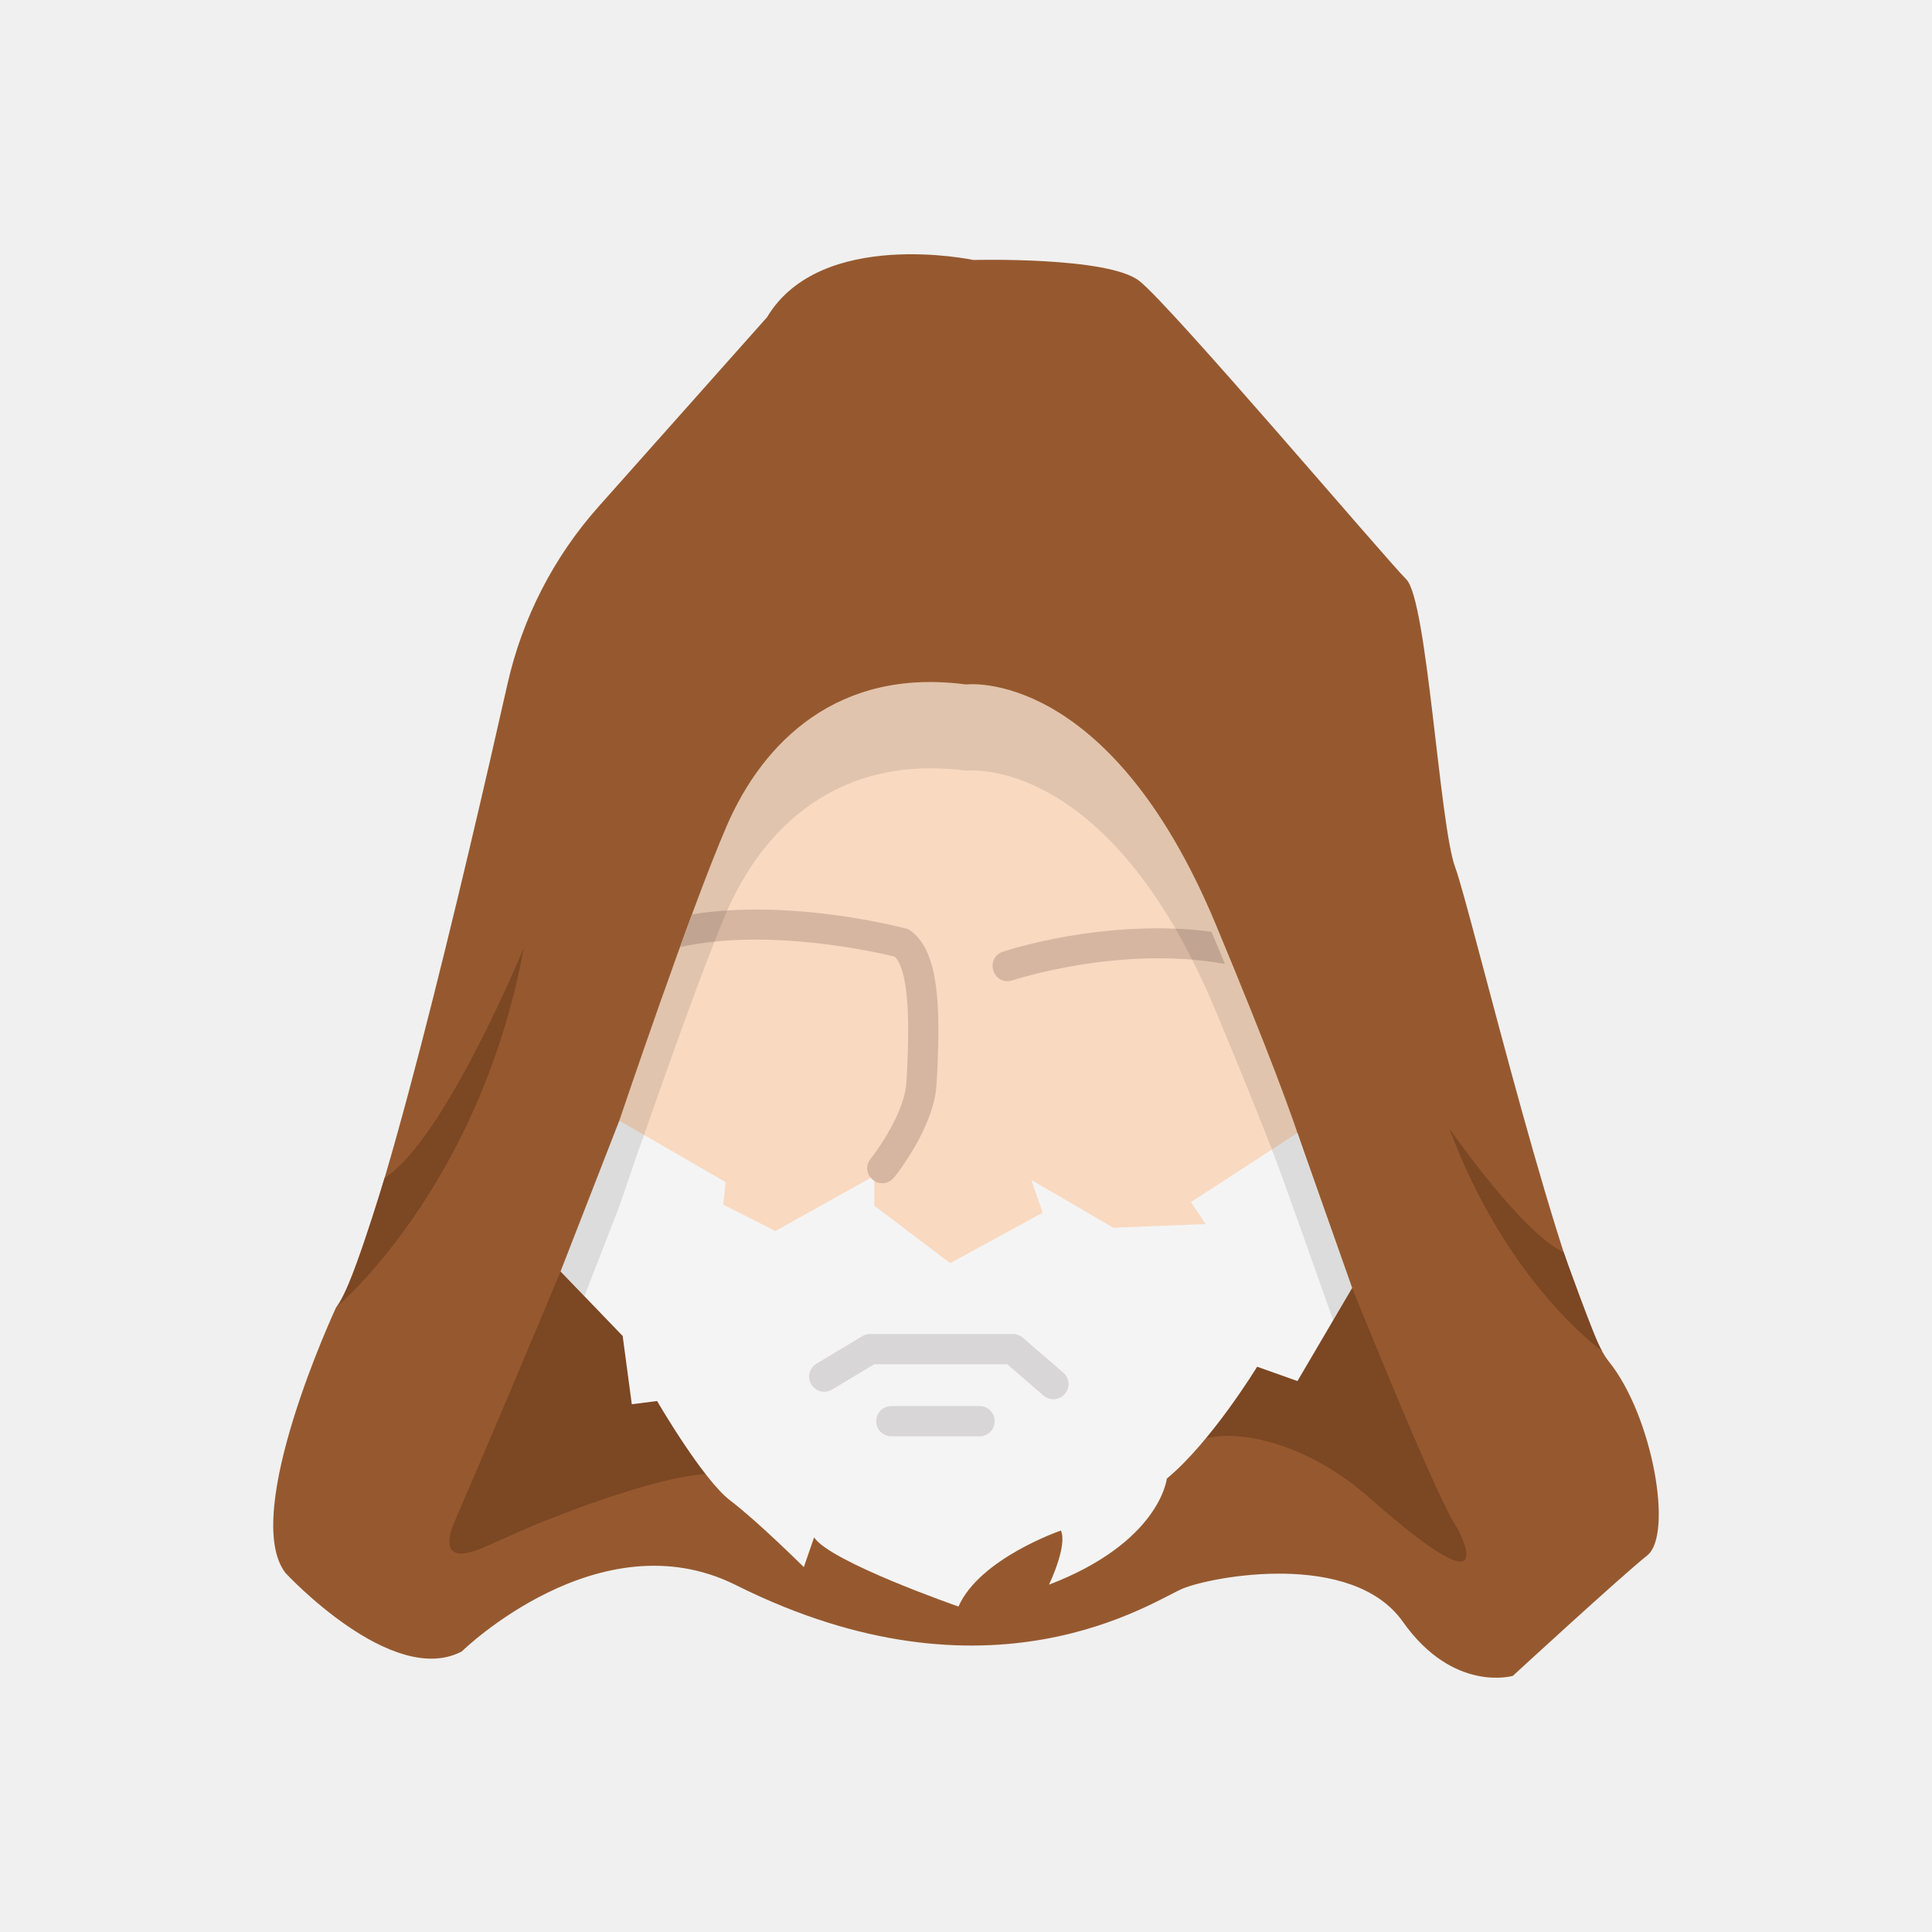
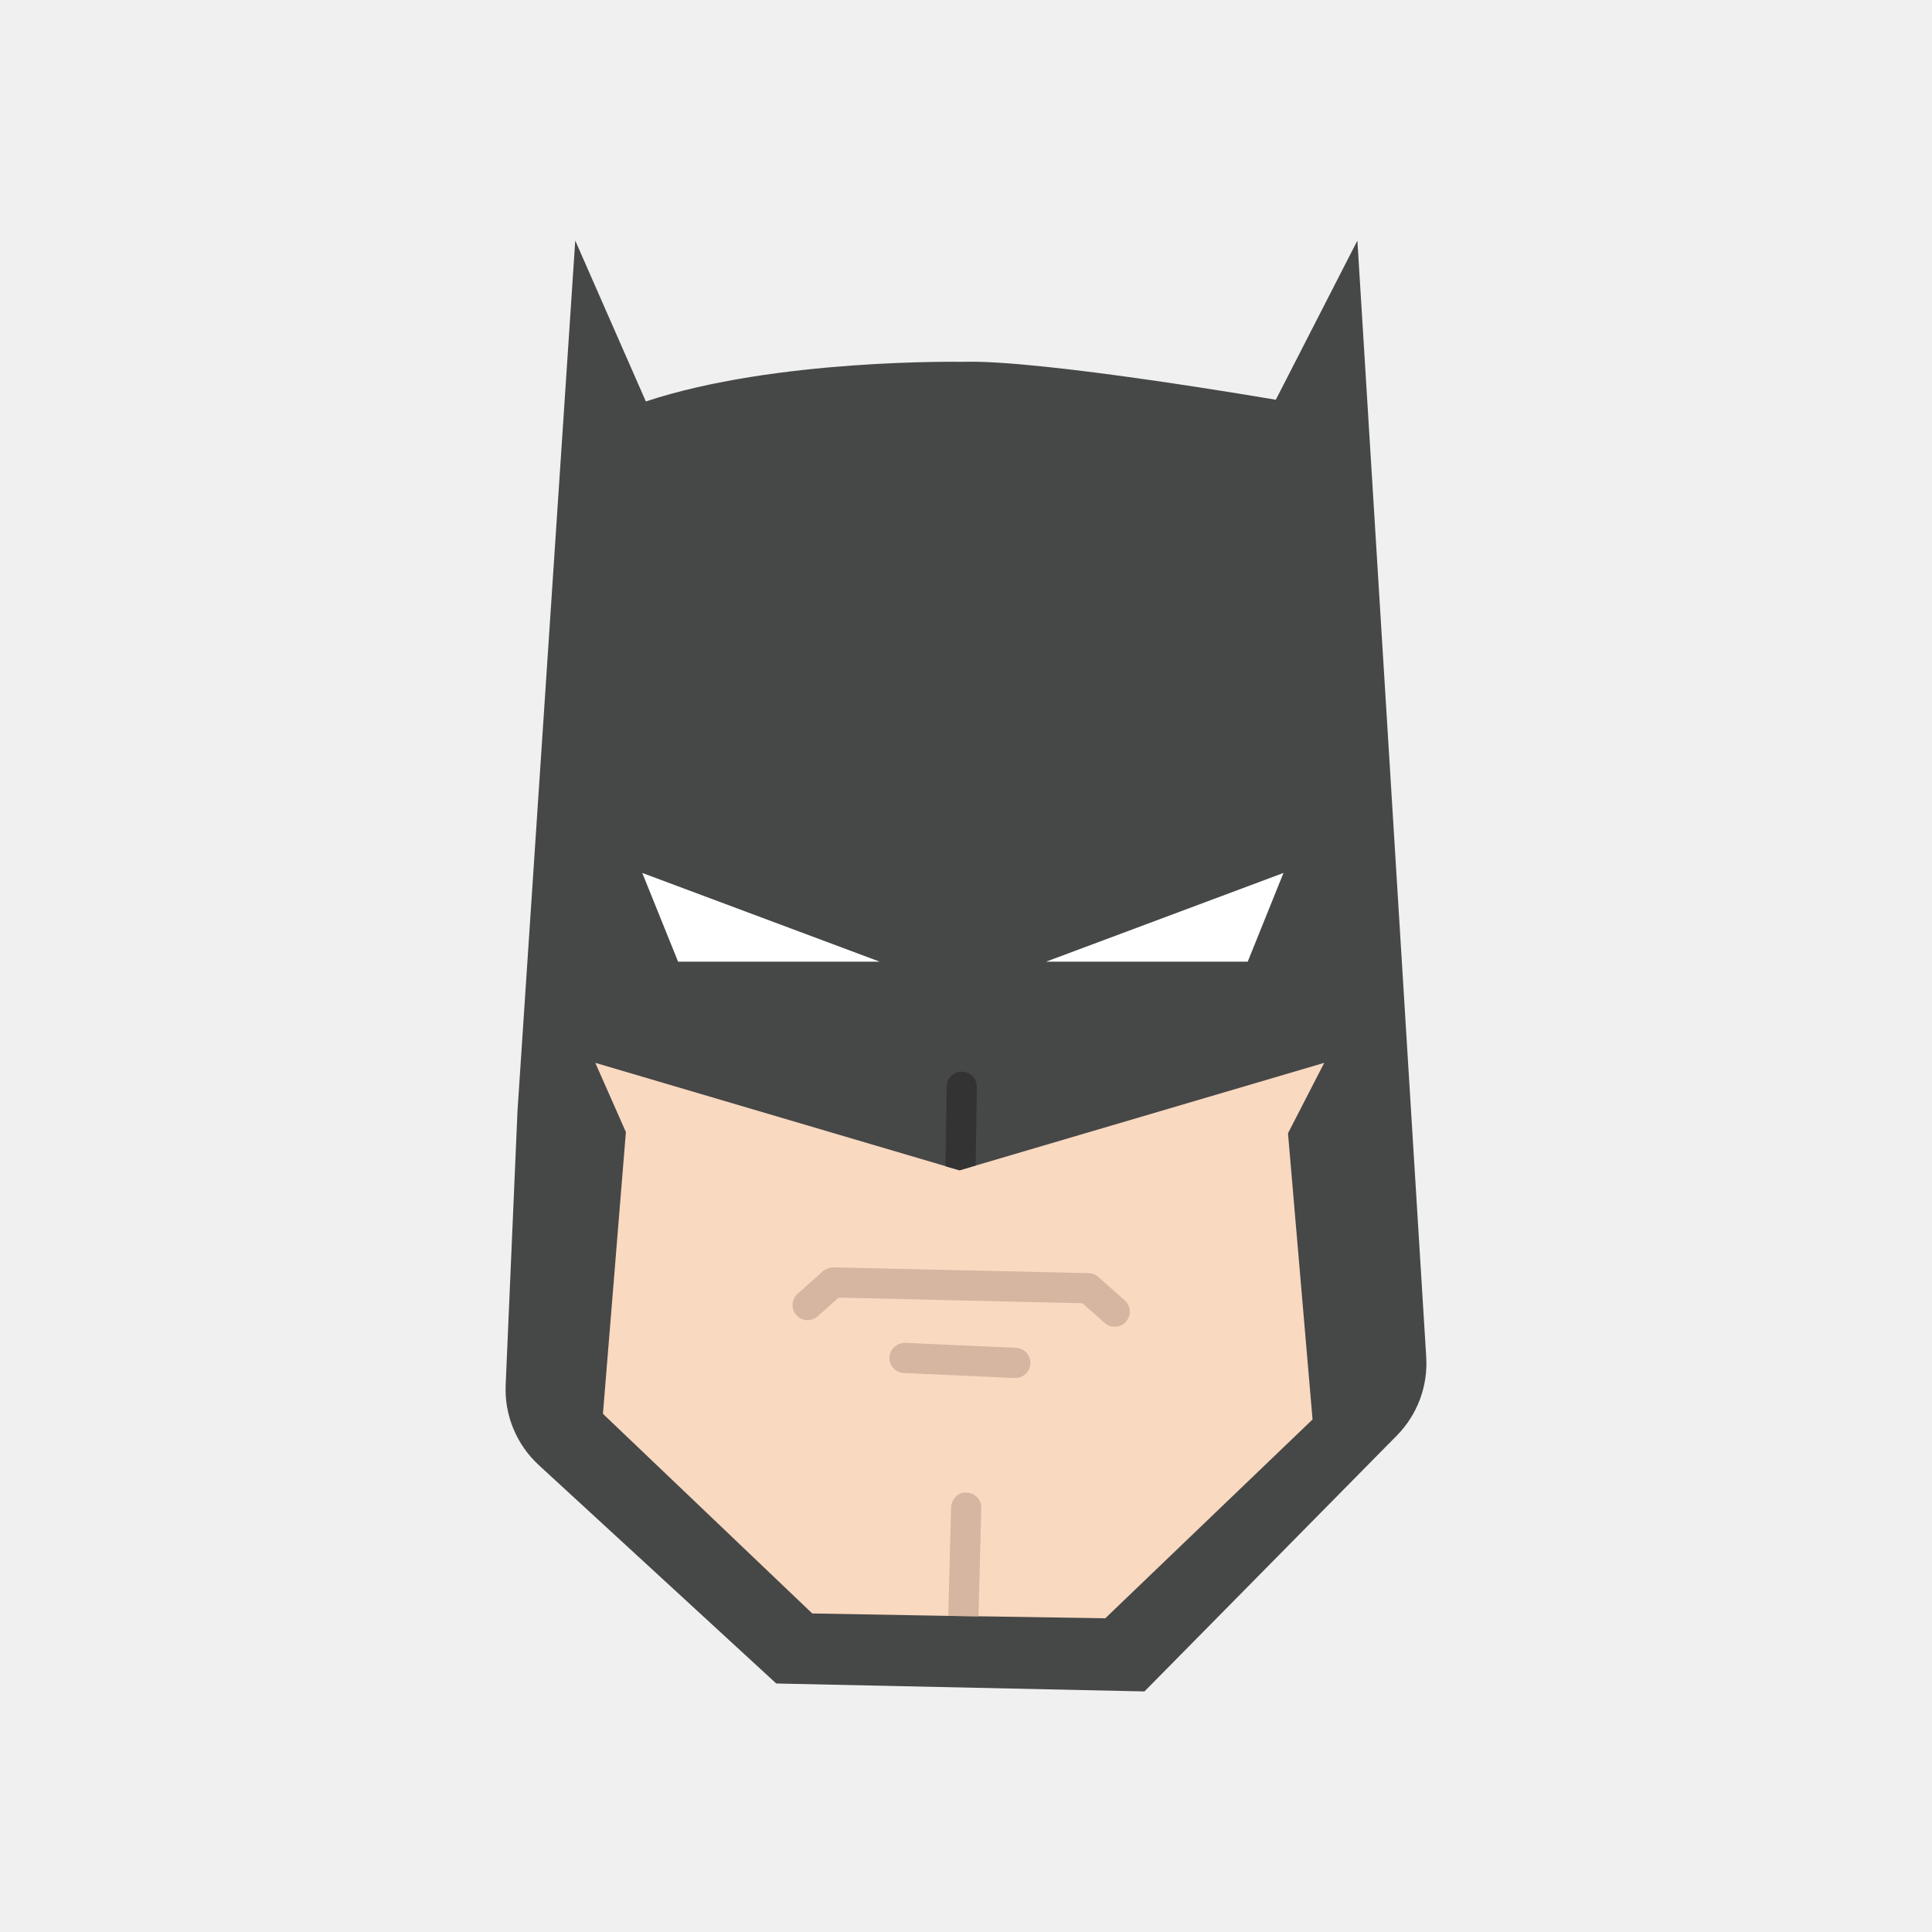
- <svg xmlns="http://www.w3.org/2000/svg" style="enable-background:new 0 0 48 48;" version="1.1" viewBox="0 0 48 48" xml:space="preserve">
-   <g id="Icons">
-     <g>
-       <path d="M18.283,39.381c-3.394-1.697-6.811,1.649-6.811,1.649    c-1.735,0.911-4.381-1.952-4.381-1.952c-1.128-1.475,1.258-6.594,1.258-6.594c0.982-1.309,3.219-10.871,4.259-15.489    c0.369-1.638,1.146-3.153,2.262-4.407l4.187-4.707c1.334-2.229,5.126-1.422,5.126-1.422s3.339-0.089,4.12,0.518    s6.116,6.897,6.637,7.418c0.521,0.52,0.824,6.116,1.215,7.157c0.39,1.041,2.733,10.931,3.817,12.276    c1.085,1.345,1.605,4.295,0.954,4.815c-0.651,0.52-3.34,2.993-3.34,2.993s-1.475,0.434-2.733-1.345    c-1.258-1.778-4.728-1.128-5.466-0.824C28.65,39.772,24.616,42.548,18.283,39.381z" style="fill:#96592F;" />
-       <path d="M34.031,37.218c-1.44-1.27-3.02-1.67-3.94-1.51s-2.21,0.01-2.55,1    c-0.35,0.99-0.9,0.85-0.9,0.85s-0.46,0.38-0.51-0.13c-0.05-0.5-1.03-0.74-2.25,0.43c-1.23,1.17-1.41,0.18-1.41,0.18    s-1.46-1.04-1.72-0.61c-0.25,0.44-0.54,0.45-0.96-0.13c-0.42-0.57-1.5-0.5-1.5-0.5c-0.61-0.76-5.08,1.12-5.08,1.12l-1.18,0.52    c-1.01,0.45-0.91-0.16-0.8-0.48c0.02-0.05,0.04-0.09,0.05-0.12c0.01-0.01,0.01-0.03,0.02-0.05c1.3-3.02,4.65-10.87,5.55-13.74    c1.13-3.57,1.74-6.91,6.73-7.04c0,0,3.68-0.09,5.98,4.77c0,0,5.77,14.97,6.64,16.18    C36.201,37.958,37.481,40.268,34.031,37.218z" style="fill:#7C4723;" />
-       <g>
-         <path d="M15.386,27.842c0,0,1.771-5.251,2.669-7.325c0.898-2.075,2.757-3.936,5.945-3.511     c0,0,3.536-0.45,6.205,5.961c2.67,6.411,2.334,6.403,2.334,6.403S21.104,37.471,15.386,27.842z" style="fill:#F9D9C0;" />
-         <path d="M15.386,27.842l2.643,1.527l-0.06,0.56l1.296,0.655l2.458-1.371v0.743     l1.884,1.426l2.297-1.252l-0.281-0.815l2.038,1.187l2.291-0.091l-0.361-0.548l2.643-1.715l1.36,3.85     l-1.359,2.314l-1.002-0.356c0,0-1.135,1.863-2.244,2.78c0,0-0.164,1.575-2.927,2.635     c0,0,0.469-0.971,0.295-1.345c0,0-2.016,0.69-2.544,1.888c0,0-3.187-1.108-3.587-1.718l-0.255,0.739     c0,0-1.146-1.138-1.829-1.656s-1.817-2.471-1.817-2.471l-0.628,0.08l-0.227-1.696l-1.543-1.603L15.386,27.842     z" style="fill:#F4F4F4;" />
-       </g>
-       <g>
-         <g>
-           <path d="M23.291,26.538l-0.02,0.34c-0.03,1.1-1.02,2.33-1.06,2.38c-0.08,0.09-0.18,0.14-0.29,0.14      c-0.09,0-0.17-0.03-0.24-0.09c-0.16-0.13-0.18-0.36-0.05-0.52c0.24-0.3,0.87-1.23,0.89-1.93l0.02-0.36      c0.03-0.76,0.09-2.32-0.31-2.73c-0.49-0.12-3.14-0.72-5.33-0.24c0.1-0.28,0.2-0.55,0.29-0.81c2.47-0.4,5.18,0.32,5.31,0.35      c0.05,0.01,0.09,0.03,0.13,0.06C23.341,23.658,23.351,25.038,23.291,26.538z" style="fill:#D6B6A1;" />
-         </g>
-         <g>
-           <path d="M30.431,23.948c-2.62-0.47-5.25,0.4-5.28,0.41c-0.04,0.01-0.08,0.02-0.12,0.02      c-0.16,0-0.3-0.1-0.35-0.26c-0.07-0.2,0.04-0.41,0.23-0.47c0.11-0.04,2.55-0.84,5.19-0.5v0.01      C30.221,23.438,30.331,23.698,30.431,23.948z" style="fill:#D6B6A1;" />
-         </g>
-       </g>
-       <path d="M32.331,28.448l-0.1-0.3c-0.31-0.9-0.9-2.46-2.03-5.18c-2.67-6.41-6.2-5.96-6.2-5.96    c-3.19-0.43-5.05,1.43-5.95,3.51c-0.89,2.07-2.67,7.32-2.67,7.32l-1.45,3.75l0.59,0.61l0.86-2.21c0,0,0.2-0.57,0.48-1.41    c0.05-0.12,0.09-0.25,0.14-0.38c0.6-1.72,1.5-4.25,2.05-5.54c0.9-2.07,2.76-3.93,5.95-3.51c0,0,3.53-0.45,6.2,5.96    c0.61,1.46,1.06,2.58,1.4,3.45c0.17,0.45,0.31,0.83,0.42,1.15c0.08,0.22,0.15,0.41,0.21,0.58l0.06,0.17l0.83,2.34l0.47-0.8    L32.331,28.448z" style="opacity:0.1;" />
-       <g>
-         <g>
-           <path d="M26.172,34.763c-0.087,0-0.174-0.03-0.245-0.091l-0.902-0.778h-3.304l-1.049,0.63      c-0.176,0.104-0.408,0.05-0.515-0.128c-0.106-0.178-0.049-0.408,0.128-0.515l1.139-0.684      c0.059-0.035,0.125-0.054,0.193-0.054h3.547c0.09,0,0.177,0.032,0.245,0.091l1.008,0.869      c0.156,0.136,0.174,0.372,0.039,0.529C26.382,34.719,26.278,34.763,26.172,34.763z" style="fill:#D8D6D6;" />
-         </g>
-         <g>
-           <path d="M24.338,35.684h-2.194c-0.207,0-0.375-0.168-0.375-0.375s0.168-0.375,0.375-0.375h2.194      c0.207,0,0.375,0.168,0.375,0.375S24.545,35.684,24.338,35.684z" style="fill:#D8D6D6;" />
-         </g>
-       </g>
-       <path d="M8.349,32.484c0,0,3.565-2.974,4.667-8.943c0,0-1.962,4.774-3.46,5.723    C9.555,29.264,8.64,32.305,8.349,32.484z" style="fill:#7C4723;" />
-       <path d="M39.8,33.563c0,0-2.364-1.673-3.792-5.529c0,0,1.785,2.588,2.841,3.079    C38.849,31.113,39.628,33.297,39.8,33.563z" style="fill:#7C4723;" />
-     </g>
-   </g>
+ <svg xmlns="http://www.w3.org/2000/svg" viewBox="0 0 48 48">
+   <path fill="#464747" d="M23.907 8.99s-4.632-.088-7.861.984l-1.754-3.997-1.434 21.608-.295 6.823a2.556 2.556 0 0 0 .823 1.992l5.9 5.426 9.148.197 6.27-6.357c.51-.517.775-1.227.73-1.951l-1.71-27.738-2.027 3.955s-5.878-1.013-7.79-.942z" />
+   <path fill="#fff" d="M15.957 21.688l5.901 2.205h-5.011zM31.888 21.688l-5.9 2.205h5.011z" />
+   <path fill="#f9d9c0" d="M32 28.156l.61 7.11-5.15 4.94-3.15-.05-.75-.01-3.38-.06-5.2-4.96.57-7-.76-1.72 9.05 2.67 9.06-2.67z" />
+   <path fill="#333" d="M24.27 27.006l-.03 1.95-.4.12-.35-.1.03-1.98c0-.21.17-.37.37-.37h.01c.2 0 .37.17.37.38z" />
+   <path fill="#d6b6a1" d="M27.694 32.962a.376.376 0 0 1-.248-.093l-.554-.49-6.057-.14-.51.455a.375.375 0 1 1-.498-.56l.62-.552a.415.415 0 0 1 .258-.095l6.341.144a.374.374 0 0 1 .24.094l.657.581a.375.375 0 0 1-.249.656zM25.216 34.236H25.2l-2.744-.124a.375.375 0 0 1-.358-.392c.01-.207.197-.36.392-.358l2.744.124a.375.375 0 0 1-.017.75zM24.38 37.476l-.07 2.68-.75-.01.07-2.71c.02-.21.19-.38.4-.35.21.01.36.19.35.39z" />
</svg>
